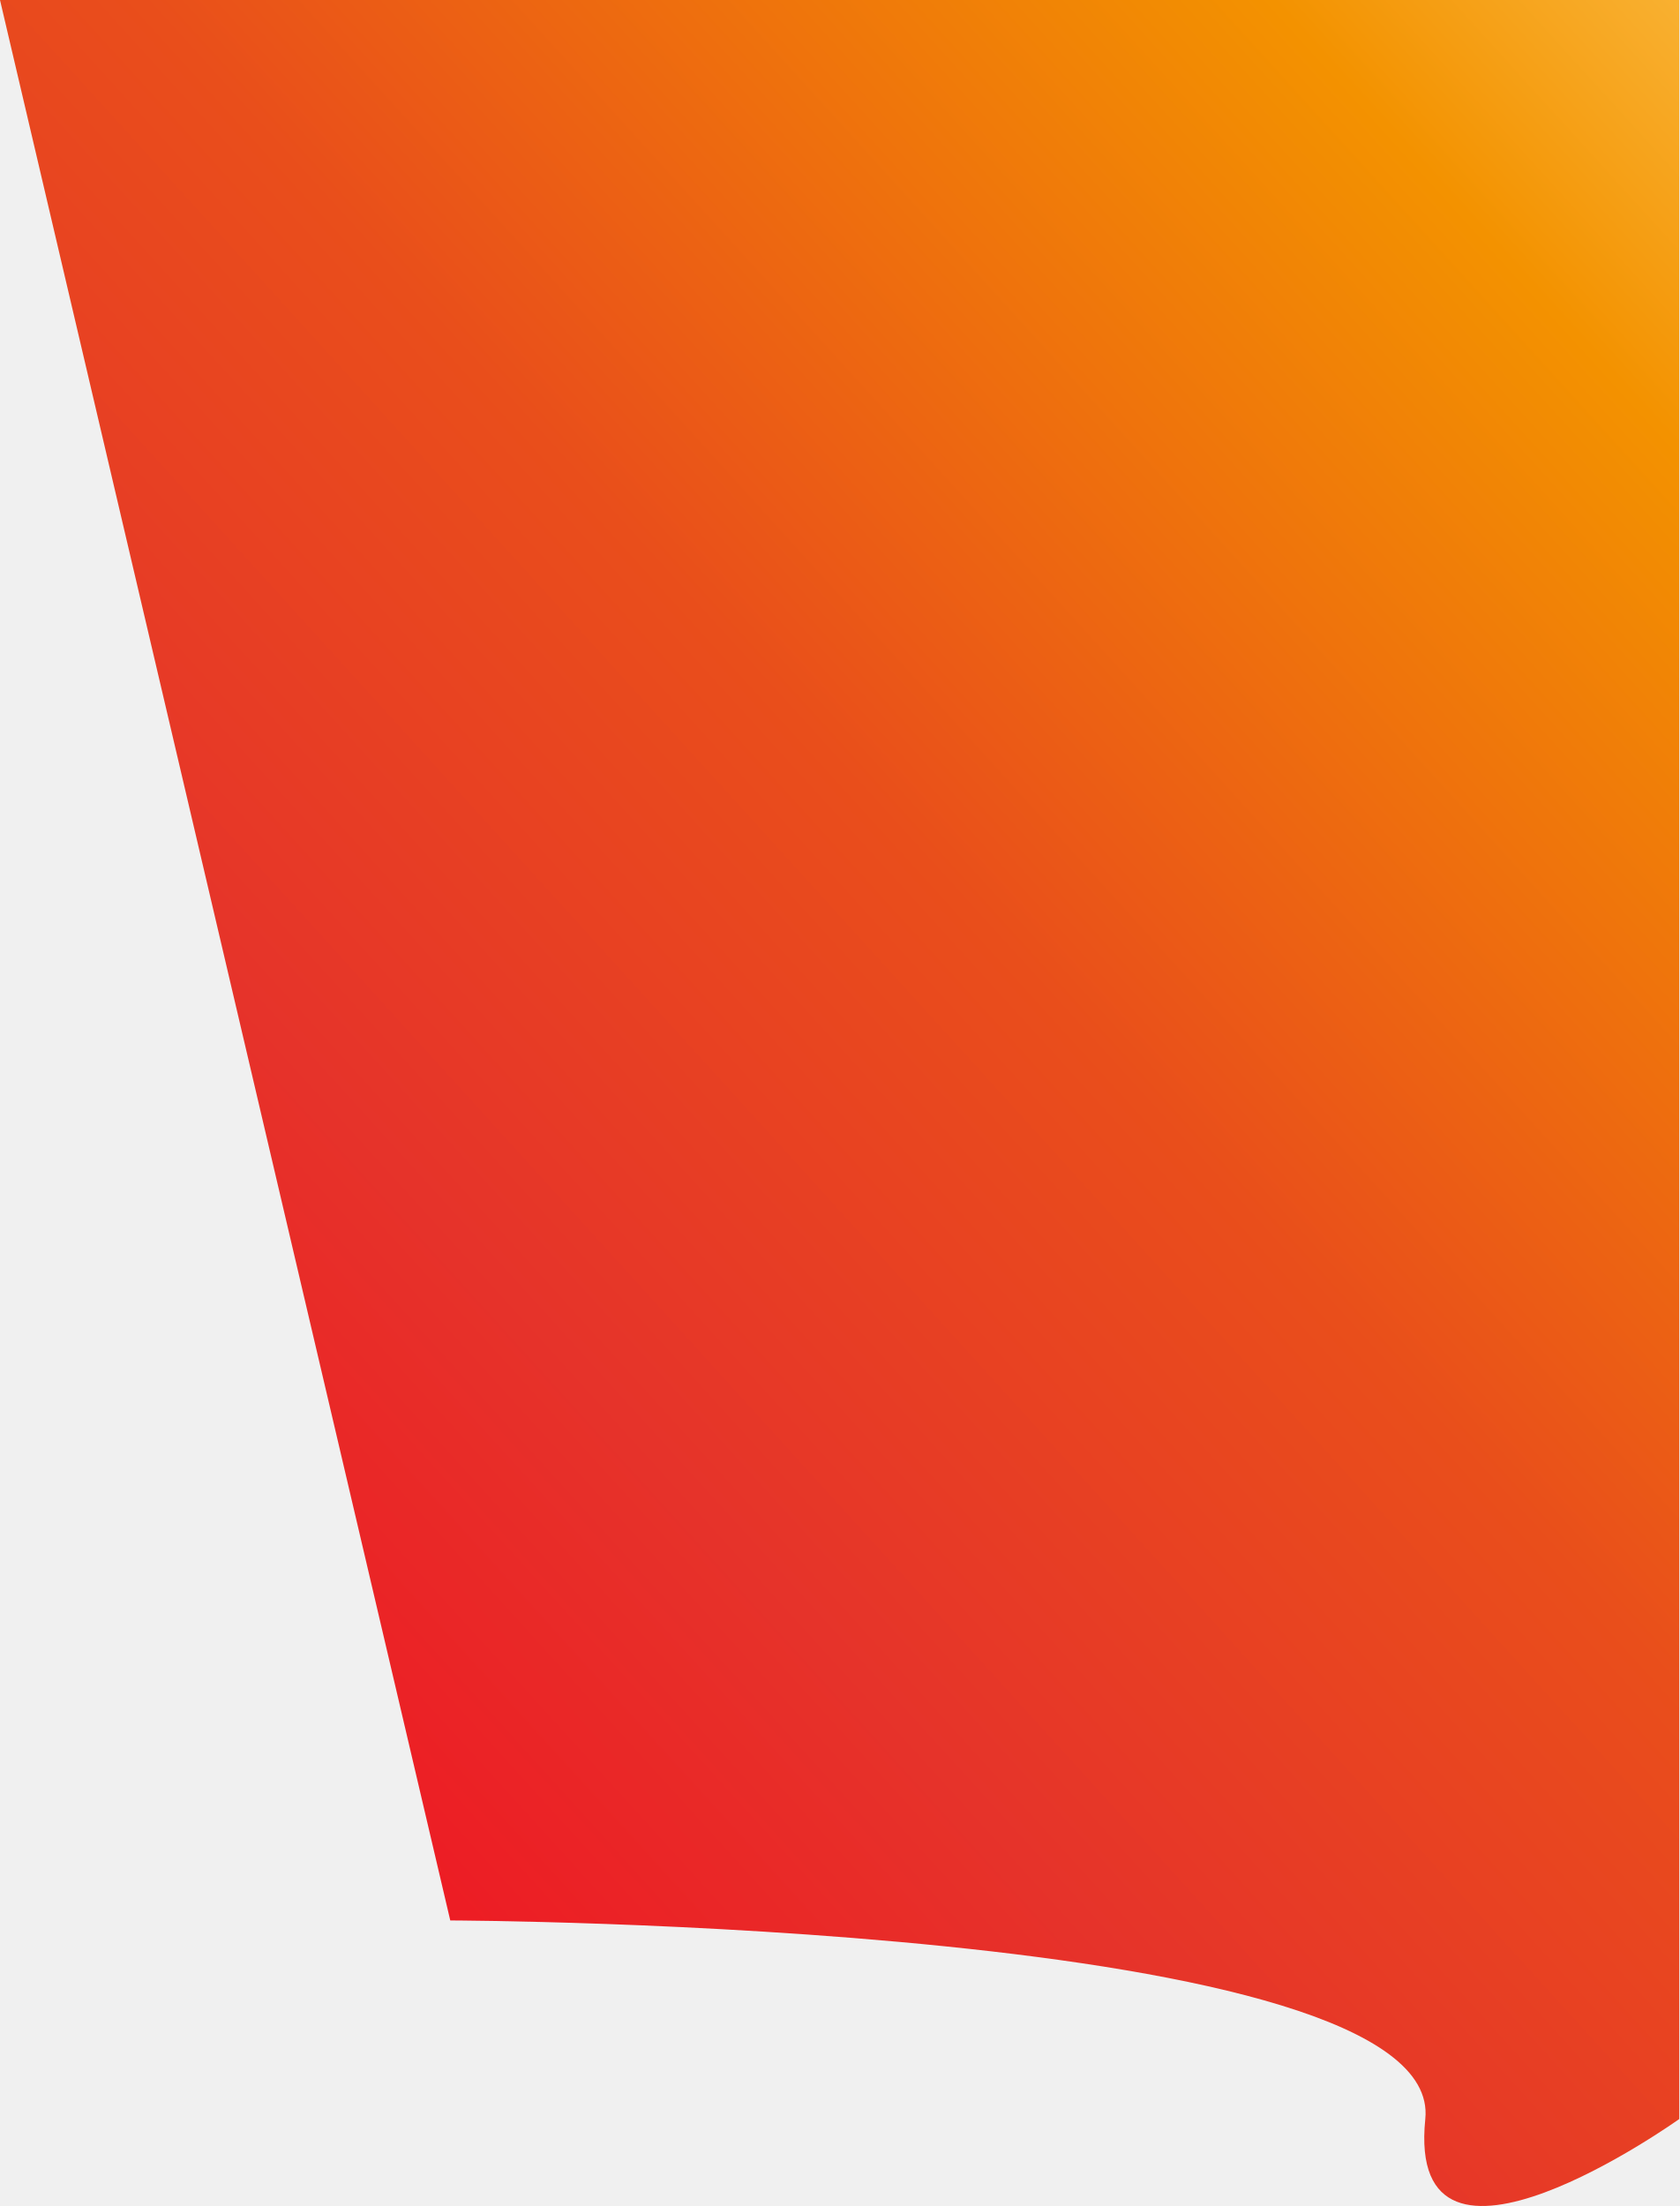
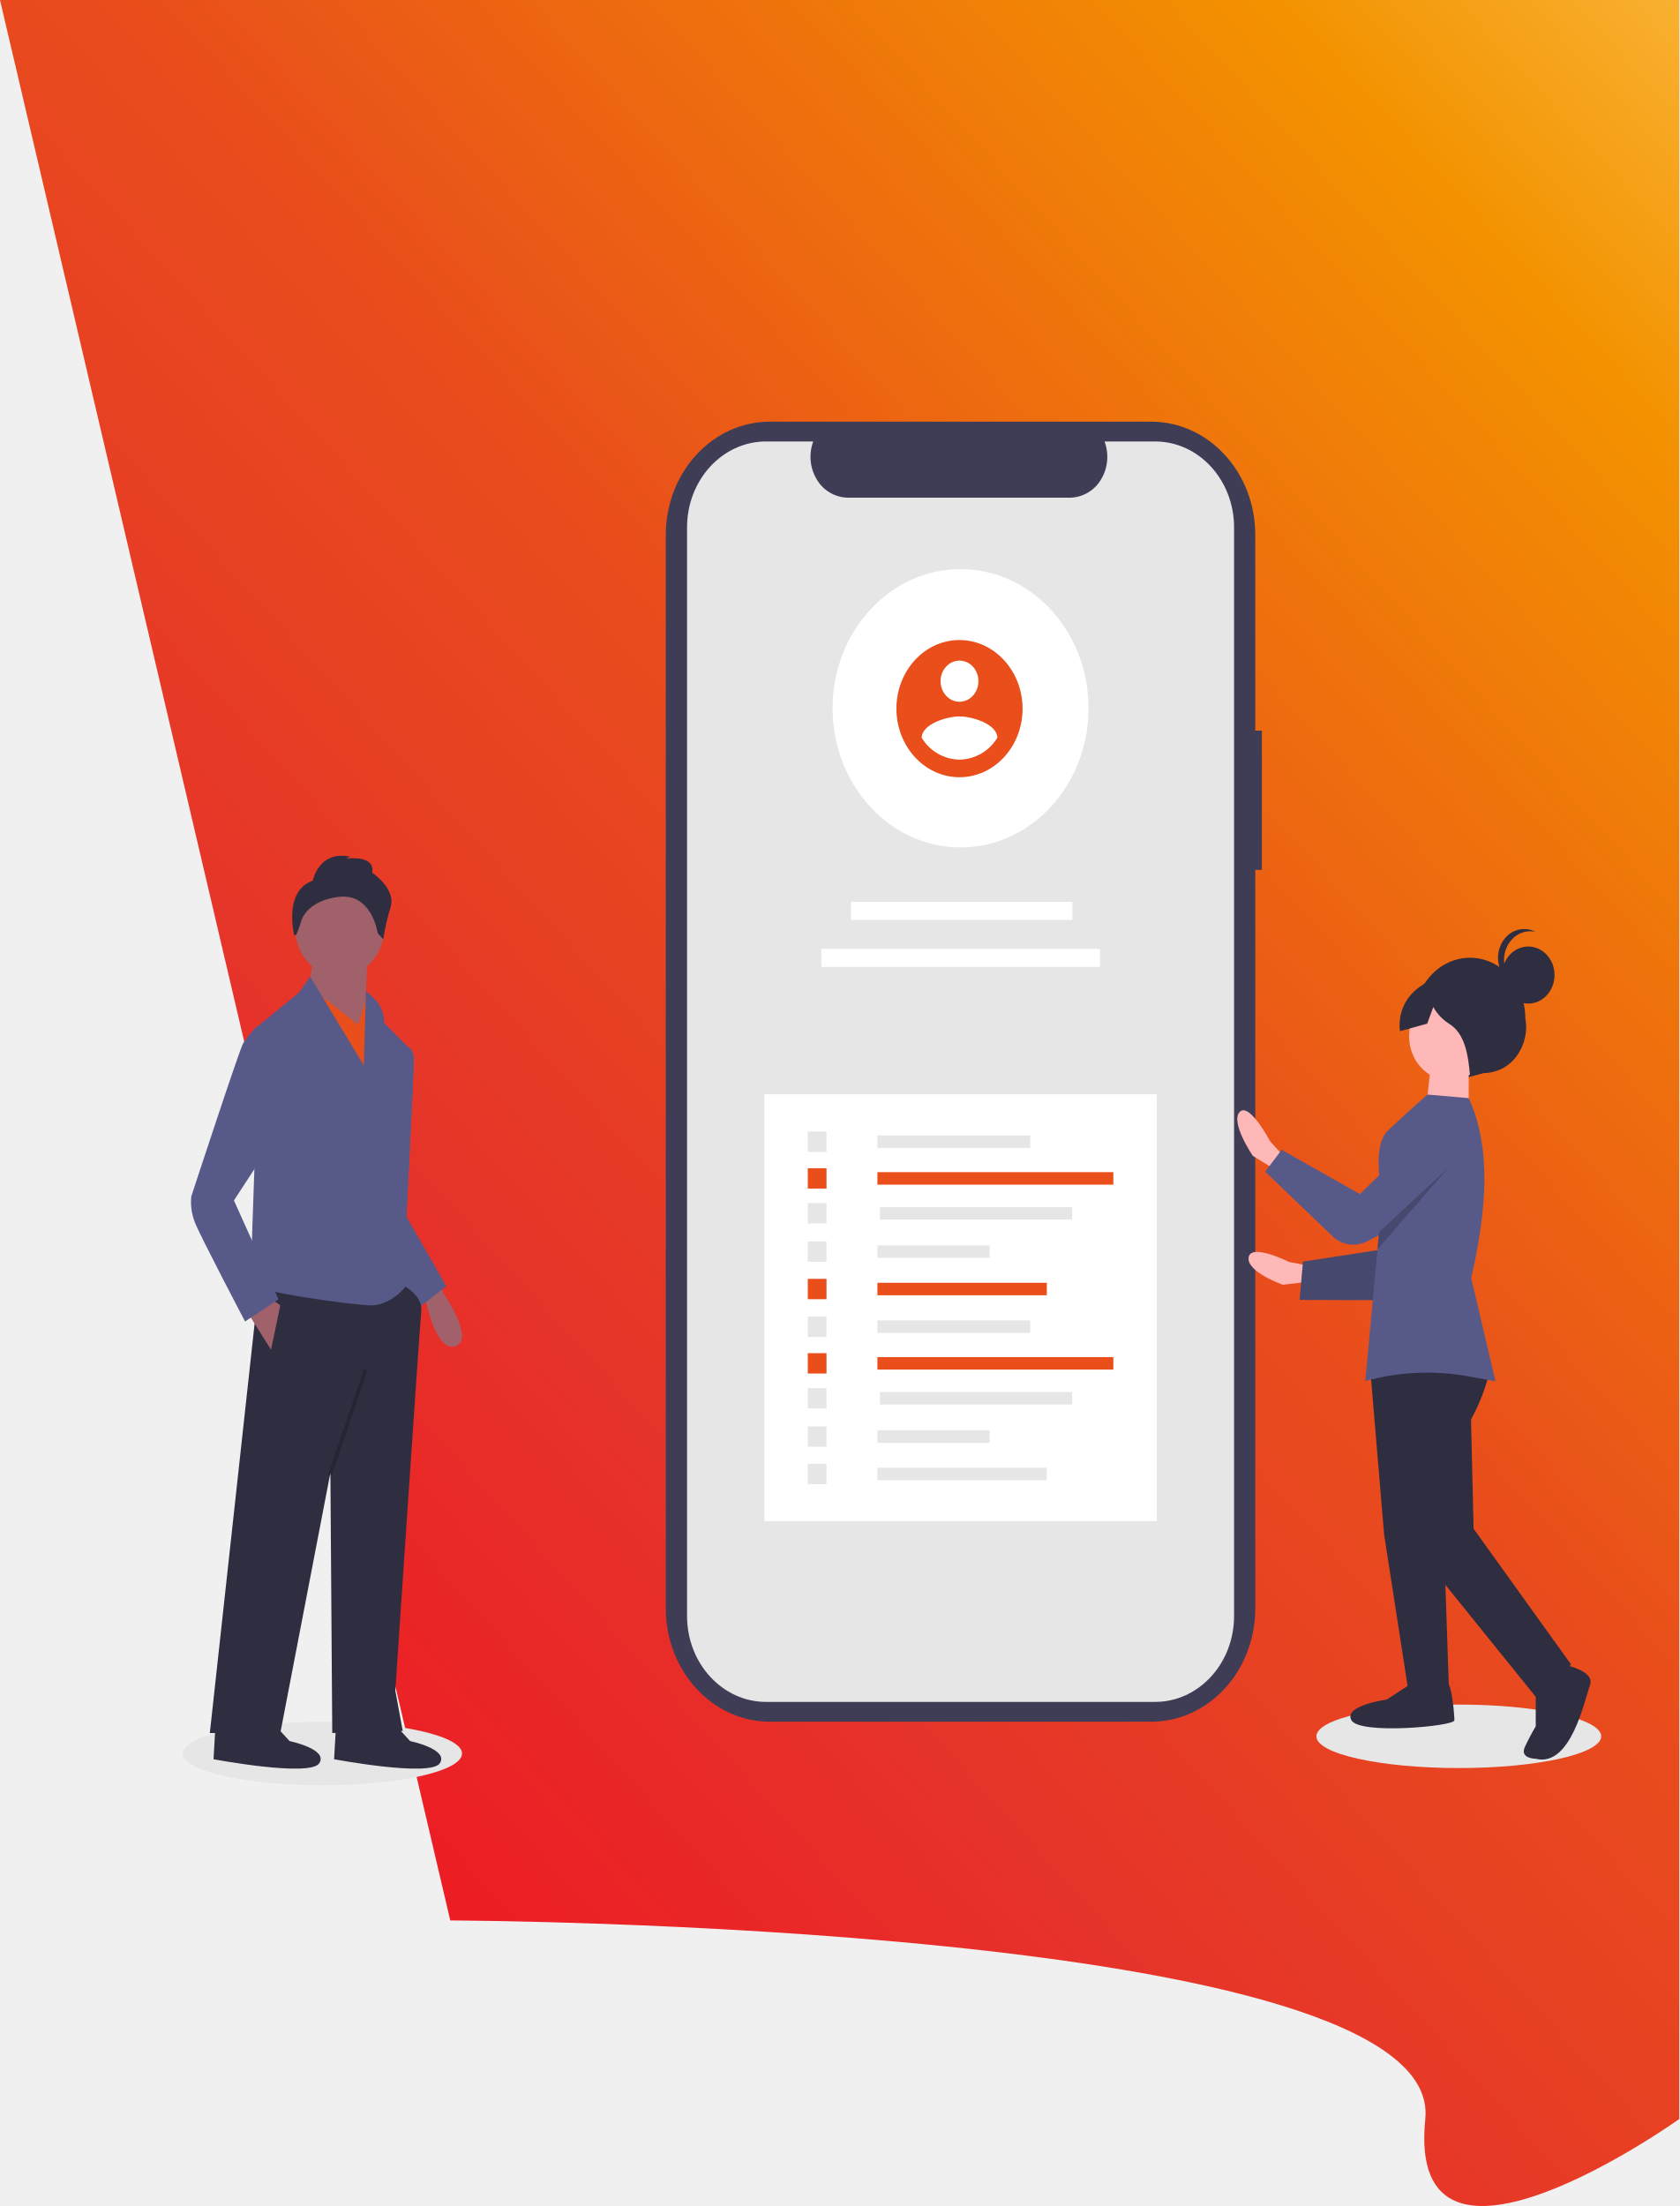
<svg xmlns="http://www.w3.org/2000/svg" width="634.007" height="832.839" viewBox="0 0 634.007 832.839">
  <defs>
    <linearGradient id="a" x1="1" x2="0.269" y2="0.869" gradientUnits="objectBoundingBox">
      <stop offset="0" stop-color="#f9b233" />
      <stop offset="0.142" stop-color="#f39200" />
      <stop offset="0.343" stop-color="#ee6e0e" />
      <stop offset="0.519" stop-color="#e94e1b" />
      <stop offset="0.787" stop-color="#e6332a" />
      <stop offset="1" stop-color="#ed1c24" />
      <stop offset="1" stop-color="#84021e" />
    </linearGradient>
  </defs>
-   <path d="M648,0,818,725.034s375.667,1.077,368.126,74.966,95.881,0,95.881,0V0Z" transform="translate(-648)" fill="url(#a)" />
+   <g transform="translate(-648)">
+     <path d="M648,0,818,725.034s375.667,1.077,368.126,74.966,95.881,0,95.881,0V0Z" fill="url(#a)" />
+     <g transform="translate(717 159.196)">
+       <ellipse cx="52.719" cy="11.984" rx="52.719" ry="11.984" transform="translate(0 490.836)" fill="#e6e6e6" />
+       <path d="M338.951,543.135l2.063,4.635s11.708,16.991,4.475,19.653-11.07-16.115-11.07-16.115l-1.912-2.628Z" transform="translate(-242.411 -218.462)" fill="#a0616a" />
+       <path d="M315.532,421.281l1.924-.885s2.277.885,2.277,4.693-2.8,59.4-2.8,59.4l5.6,30.462-7.7,1.523L302.927,488.3Z" transform="translate(-232.478 -184.376)" fill="#575a89" />
+       <path d="M315.532,421.281l1.924-.885s2.277.885,2.277,4.693-2.8,59.4-2.8,59.4l15.057,26.274-9.8,7.616L302.927,488.3Z" transform="translate(-232.478 -184.376)" fill="#575a89" />
+       <path d="M283.684,542.756s9.1,3.808,8.4,10.662-9.8,143.174-9.8,143.174l2.8,15.231-26.612.762-.7-98.241-18.908,98.241H212.251L231.159,539.71Z" transform="translate(-202.029 -217.511)" fill="#2f2e41" />
+       <path d="M305.3,773.779l6.3,6.854s14.707,3.046,11.205,8.377-39.918-1.523-39.918-1.523l.7-12.185Z" transform="translate(-225.751 -282.514)" fill="#2f2e41" />
+       <path d="M236.77,773.779l6.3,6.854s14.707,3.046,11.205,8.377-39.918-1.523-39.918-1.523l.7-12.185Z" transform="translate(-202.738 -282.514)" fill="#2f2e41" />
+       <ellipse cx="16.808" cy="18.277" rx="16.808" ry="18.277" transform="translate(42.436 172.933)" fill="#a0616a" />
+       <path d="M93.327,279.489l-1.4,31.223L70.216,297l2.8-17.516Z" transform="translate(-23.578 -77.616)" fill="#a0616a" />
+       <path d="M69.162,293.2l20.309,15.993,3.5-11.424,6.3,18.278-3.5,32.747Z" transform="translate(-23.224 -81.422)" fill="#e94e1b" />
+       <path d="M257.934,383.7l20.233,33.481.812-27.992,2.492,2.136a12.99,12.99,0,0,1,4.4,9.864h0l9.8,9.9-3.5,38.078-.7,44.932s4.2,3.808,2.8,6.093-7,7.616-13.306,7.616-45.52-5.331-45.52-8.377,1.4-42.647,1.4-42.647V403.475l16.808-13.708Z" transform="translate(-209.819 -174.186)" fill="#575a89" />
+       <path d="M36.477,463.007l9.1,14.47,3.5-16.754-4.2-3.047Z" transform="translate(-12.249 -127.1)" fill="#a0616a" />
+       <path d="M.155,2.448l41.865-1.1-.04,1.416L.115,3.863Z" transform="matrix(0.346, -0.938, 0.938, 0.346, 52.577, 396.681)" opacity="0.2" />
+       <path d="M266.838,329.951s2.1-11.423,14.006-9.139l-1.4.762s11.205-1.523,9.8,5.331c0,0,9.1,6.093,7,12.947a83.1,83.1,0,0,0-2.8,12.185l-2.1-2.285s-2.1-15.231-14.707-13.708c-9.454,1.142-13.306,6-14.291,9.5a32.57,32.57,0,0,1-1.73,4.786l-.787.188S255.633,333.759,266.838,329.951Z" transform="translate(-217.749 -156.638)" fill="#2f2e41" />
+       <path d="M233.169,409.9l-6.375-.322-1.328,1.083a44.8,44.8,0,0,0-4.2,5.331c-1.4,2.285-19.609,57.879-19.609,57.879a20.937,20.937,0,0,0,1.4,9.9c2.1,5.331,18.908,37.316,18.908,37.316l12.606-8.377-16.808-37.316,11.905-18.277Z" transform="translate(-198.436 -181.372)" fill="#575a89" />
+       <path d="M696.483,210.264H694V136.389c0-23.614-17.6-42.757-39.319-42.757H510.756c-21.715,0-39.319,19.143-39.319,42.757V541.676c0,23.614,17.6,42.757,39.319,42.757H654.685C676.4,584.433,694,565.29,694,541.676V262.85h2.48Z" transform="translate(-289.063 -93.632)" fill="#3f3d56" />
+       <path d="M690.045,136.4V547.411c0,17.9-13.344,32.417-29.81,32.424H513.35c-16.474,0-29.826-14.518-29.828-32.428V136.4c0-17.91,13.359-32.426,29.828-32.424h17.817a16.579,16.579,0,0,0,1.366,14.409,13.91,13.91,0,0,0,11.752,6.819h83.741a13.91,13.91,0,0,0,11.752-6.819,16.579,16.579,0,0,0,1.366-14.409h19.086c16.459,0,29.809,14.511,29.816,32.417Z" transform="translate(-293.12 -96.504)" fill="#e6e6e6" />
+       <rect width="148.18" height="161.139" transform="translate(219.573 253.933)" fill="#fff" />
+       <rect width="83.582" height="6.832" transform="translate(252.291 181.277)" fill="#fff" />
+       <rect width="105.189" height="6.832" transform="translate(241.107 199.028)" fill="#fff" />
+       <rect width="57.681" height="4.715" transform="translate(262.272 269.489)" fill="#e6e6e6" />
+       <rect width="89.072" height="4.715" transform="translate(262.272 283.329)" fill="#e94e1b" />
+       <rect width="72.592" height="4.715" transform="translate(263.198 296.51)" fill="#e6e6e6" />
+       <rect width="42.378" height="4.715" transform="translate(262.272 310.973)" fill="#e6e6e6" />
+       <rect width="63.959" height="4.715" transform="translate(262.272 325.1)" fill="#e94e1b" />
+       <rect width="7.063" height="7.681" transform="translate(235.982 268.006)" fill="#e6e6e6" />
+       <rect width="7.063" height="7.681" transform="translate(235.982 281.846)" fill="#e94e1b" />
+       <rect width="7.063" height="7.681" transform="translate(235.982 295.027)" fill="#e6e6e6" />
+       <rect width="7.063" height="7.681" transform="translate(235.982 309.49)" fill="#e6e6e6" />
+       <rect width="7.063" height="7.681" transform="translate(235.982 323.617)" fill="#e94e1b" />
+       <rect width="57.681" height="4.715" transform="translate(262.272 339.316)" fill="#e6e6e6" />
+       <rect width="89.072" height="4.715" transform="translate(262.272 353.156)" fill="#e94e1b" />
+       <rect width="72.592" height="4.715" transform="translate(263.198 366.337)" fill="#e6e6e6" />
+       <rect width="42.378" height="4.715" transform="translate(262.272 380.8)" fill="#e6e6e6" />
+       <rect width="63.959" height="4.715" transform="translate(262.272 394.927)" fill="#e6e6e6" />
+       <rect width="7.063" height="7.681" transform="translate(235.982 337.832)" fill="#e6e6e6" />
+       <rect width="7.063" height="7.681" transform="translate(235.982 351.673)" fill="#e94e1b" />
+       <rect width="7.063" height="7.681" transform="translate(235.982 364.854)" fill="#e6e6e6" />
+       <rect width="7.063" height="7.681" transform="translate(235.982 379.317)" fill="#e6e6e6" />
+       <rect width="7.063" height="7.681" transform="translate(235.982 393.444)" fill="#e6e6e6" />
+       <ellipse cx="48.311" cy="52.536" rx="48.311" ry="52.536" transform="translate(245.351 55.659)" fill="#fff" />
+       <path d="M626.348,207.756c-13.153,0-23.816,11.6-23.816,25.9s10.663,25.9,23.816,25.9,23.816-11.6,23.816-25.9c-.038-14.286-10.679-25.857-23.816-25.9Zm0,7.77c3.946,0,7.145,3.478,7.145,7.769s-3.2,7.77-7.145,7.77-7.145-3.478-7.145-7.769,3.2-7.755,7.145-7.769Zm0,37.4a17.018,17.018,0,0,1-14.289-8.292c.114-5.18,9.526-8.031,14.289-8.031s14.175,2.851,14.289,8.031a17.047,17.047,0,0,1-14.29,8.292Z" transform="translate(-333.084 -125.325)" fill="#e94e1b" />
+       <ellipse cx="53.763" cy="11.984" rx="53.763" ry="11.984" transform="translate(428.007 484.336)" fill="#e6e6e6" />
+       <path d="M825.078,532.731l-7.061-1.332s-14.431-7.242-15.306-1.757,12.9,10.342,12.9,10.342l14.822-1.724Z" transform="translate(-400.289 -214.145)" fill="#ffb8b8" />
+       <path d="M679.04,364.2l-9.891,48.981-33.02,5.071-1.266,14.45,42.582.123,21.3-42.31Z" transform="translate(-213.184 -101.14)" fill="#575a89" />
+       <path d="M679.04,364.2l-9.891,48.981-33.02,5.071-1.266,14.45,42.582.123,21.3-42.31Z" transform="translate(-213.184 -101.14)" opacity="0.2" />
+       <path d="M813.738,470.849l-5.039-5.541s-7.885-15.006-11.525-11.092,4.982,16.562,4.982,16.562l12.99,7.952Z" transform="translate(-398.142 -193.588)" fill="#ffb8b8" />
+       <path d="M916.7,419.015l6.2-1.644a15.5,15.5,0,0,0,12.374-6.361,18.506,18.506,0,0,0,3.3-14.445h0c.015-12.537-9.319-22.713-20.848-22.728h0c-11.529-.016-20.886,10.135-20.9,22.671h0a19.174,19.174,0,0,0,3.977,17.475A15.735,15.735,0,0,0,916.7,419.015Z" transform="translate(-431.691 -171.446)" fill="#2f2e41" />
+       <path d="M675.283,494.984l5.049,60.125,9.145,59.017,15.356.021-1.981-57.894L694.745,486.1Z" transform="translate(-226.756 -134.995)" fill="#2f2e41" />
+       <path d="M884.5,752.359l-10.245,6.666s-16.383,2.2-13.318,7.775,38.9,2.28,38.9.053-1.007-14.474-3.055-14.477Z" transform="translate(-419.726 -276.565)" fill="#2f2e41" />
+       <path d="M920.58,580.425s-.288,8.6-7.47,21.946l.976,41.193,36.8,51.262L937.56,707.054l-44.981-55.726-11.184-66.813,14.351-15.567Z" transform="translate(-426.724 -225.63)" fill="#2f2e41" />
+       <path d="M973.914,743.218s12.283,2.243,10.229,7.807-7.2,31.163-20.507,27.8c0,0-6.143-.008-4.09-4.459a82.629,82.629,0,0,1,4.1-7.787l.017-14.473Z" transform="translate(-452.825 -274.027)" fill="#2f2e41" />
+       <ellipse cx="15.357" cy="16.699" rx="15.357" ry="16.699" transform="translate(463.007 215.301)" fill="#ffb8b8" />
+       <path d="M722.682,336.62l-.022,18.926-16.38-.022,2.069-18.923Z" transform="translate(-237.165 -93.476)" fill="#ffb8b8" />
+       <path d="M918.2,553.582l-10.162-1.849a86.824,86.824,0,0,0-38.976,1.784l4.6-49.759.6-6.486,1.282-13.89s-4.43-18.3,2.072-24.486c7.937-7.548,14.965-13.557,14.965-13.557l15.516,1.351c8.675,18.809,6.795,42.449.943,67.917Z" transform="translate(-422.581 -191.303)" fill="#575a89" />
+       <path d="M882.145,450.782l-34.2,33.641-29.594-16.713-6.214,8.27,26.142,25.048a11.465,11.465,0,0,0,12.512,1.168l33.349-17.551Z" transform="translate(-403.468 -192.815)" fill="#575a89" />
+       <ellipse cx="9.908" cy="10.774" rx="9.908" ry="10.774" transform="translate(498.099 198.149)" fill="#2f2e41" />
+       <path d="M946.781,370.41a11.158,11.158,0,0,1,3.632-8.327,9.322,9.322,0,0,1,8.225-2.222,9.269,9.269,0,0,0-10.512,1.41,11.329,11.329,0,0,0-3.328,10.935,10.316,10.316,0,0,0,7.663,7.951A10.871,10.871,0,0,1,946.781,370.41Z" transform="translate(-447.916 -167.279)" fill="#2f2e41" />
+       <path d="M919.495,382.295l-13.357-2.674-10.272,7a17.5,17.5,0,0,0-7.178,16.537l10.288-2.836,2.3-6.282h0a17.6,17.6,0,0,0,6,6.339c5.829,3.639,7.18,11.373,7.87,19.714l11.269-6.664,7.18-12.237Z" transform="translate(-429.129 -173.053)" fill="#2f2e41" />
+       <path d="M705.791,390.037l-26.674,30.734.6-6.486Z" transform="translate(-228.044 -108.316)" opacity="0.2" />
+     </g>
+   </g>
</svg>
